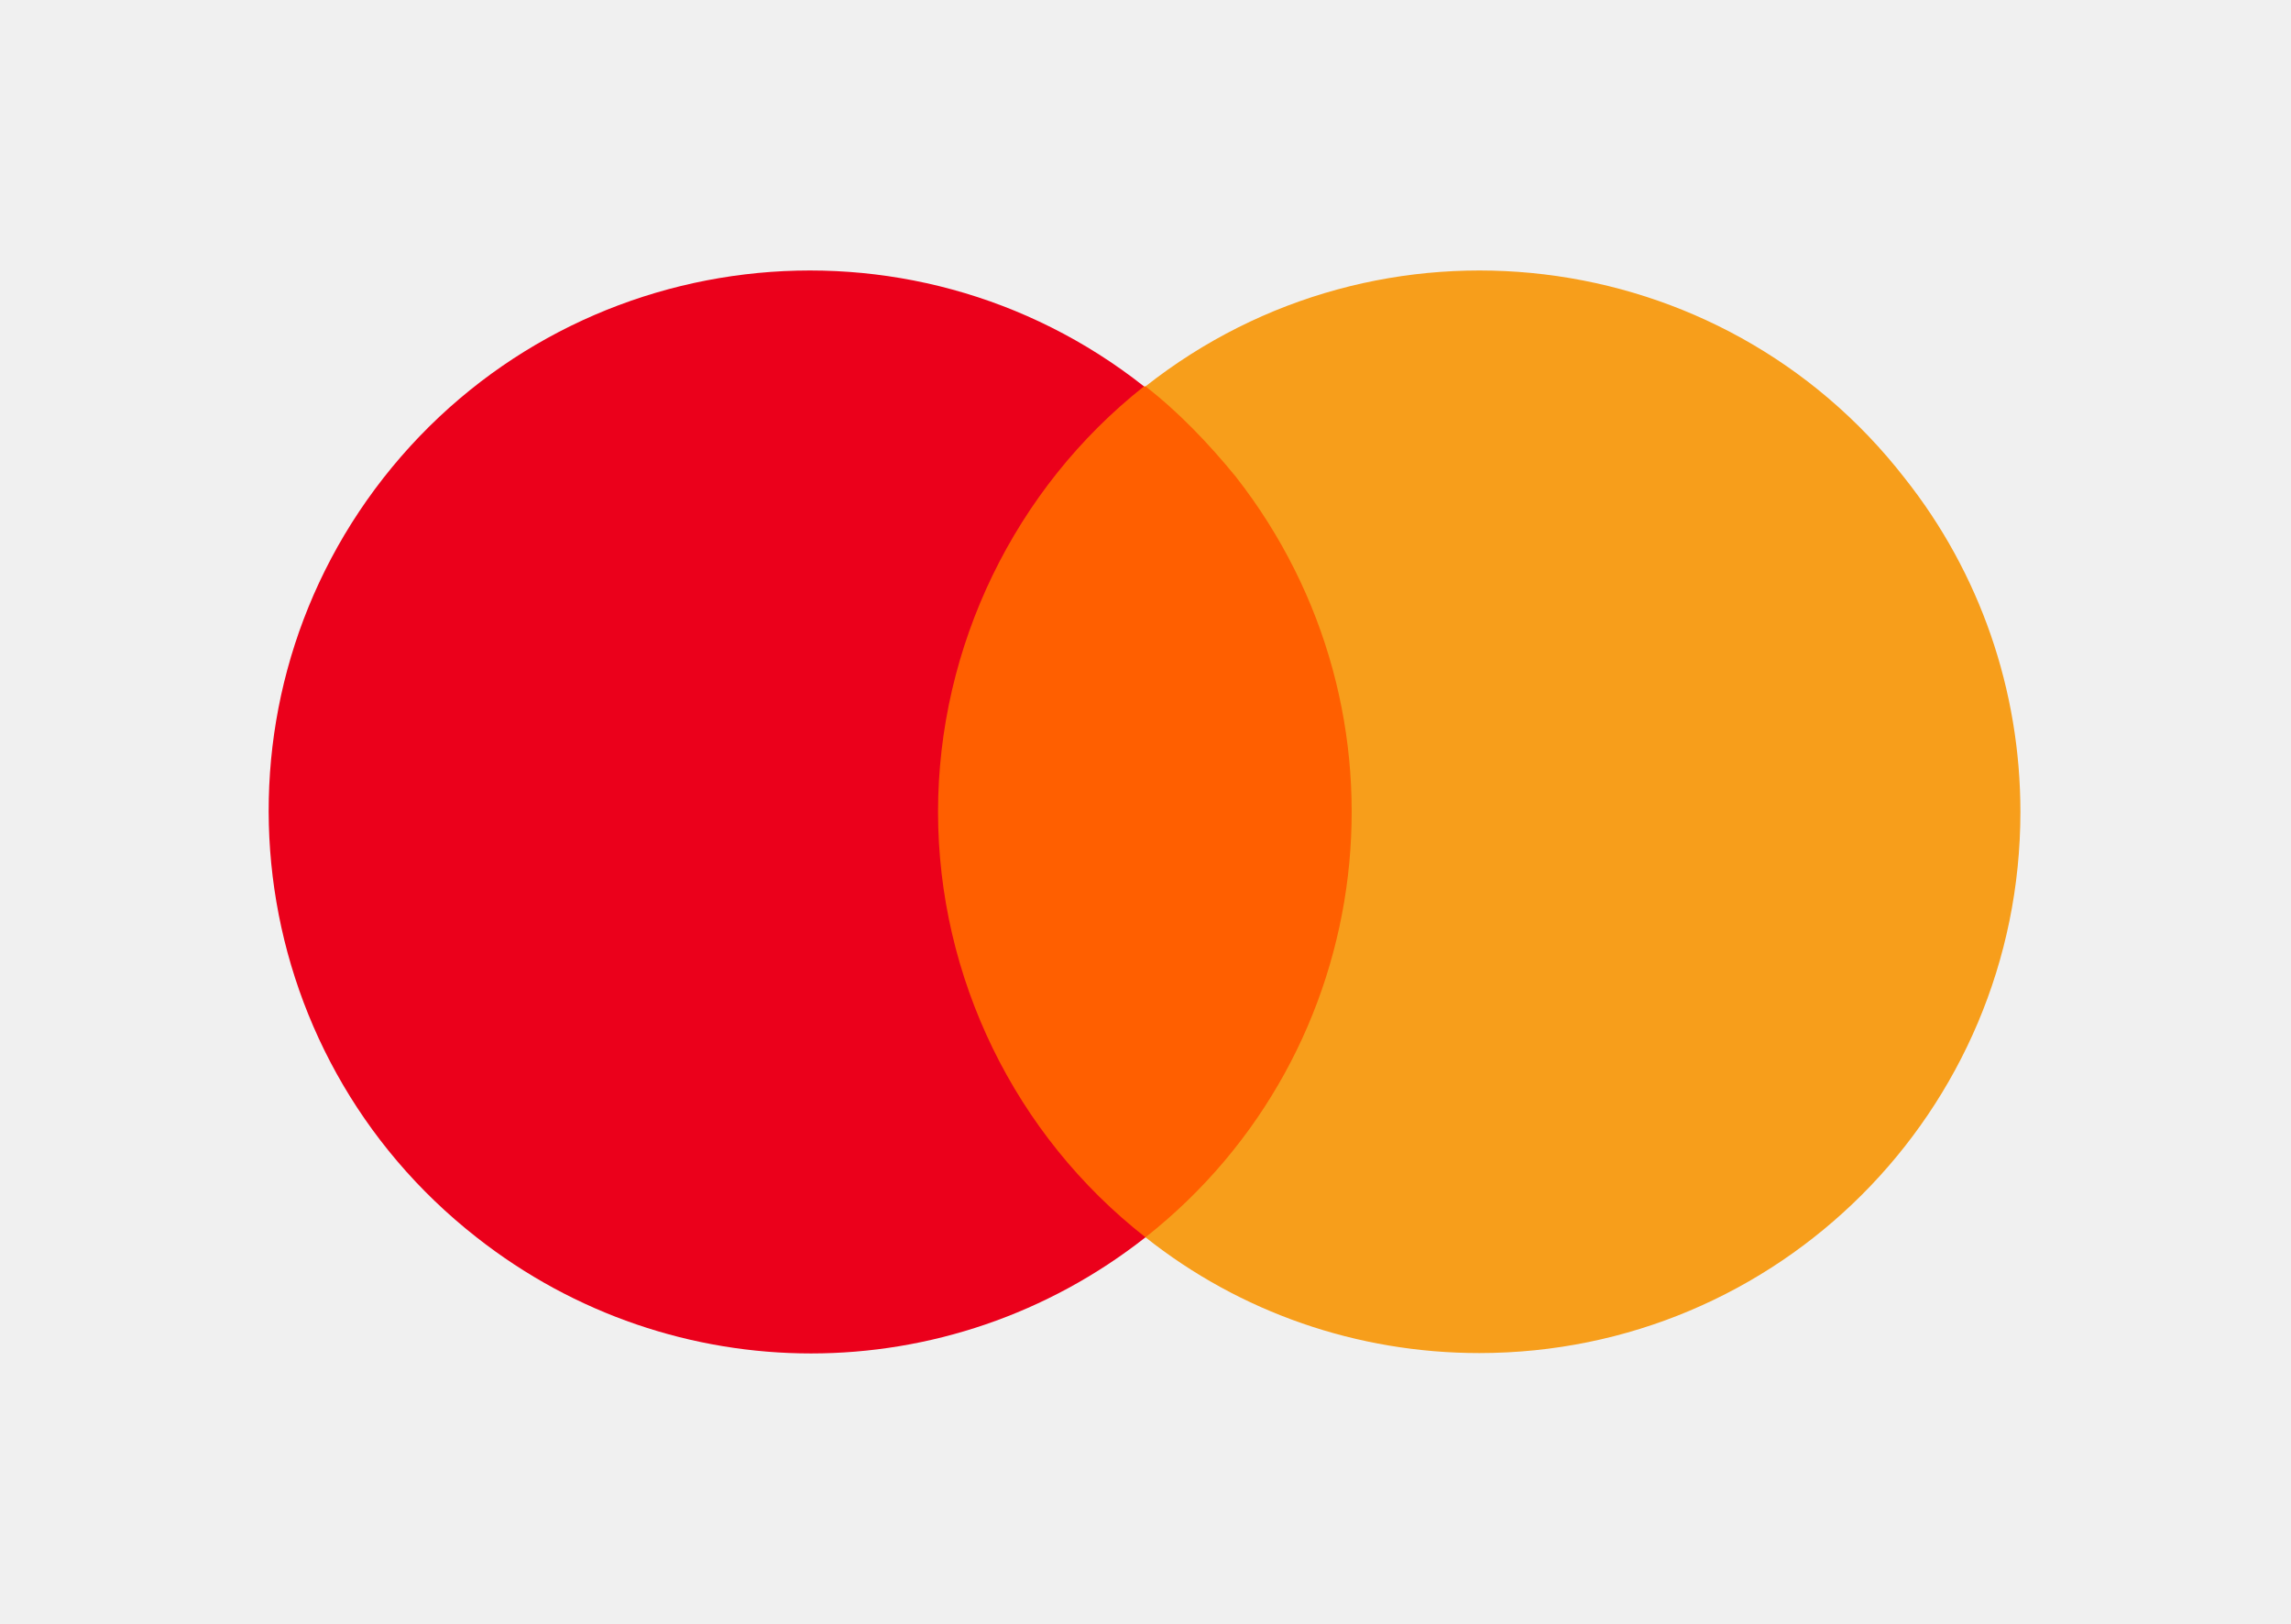
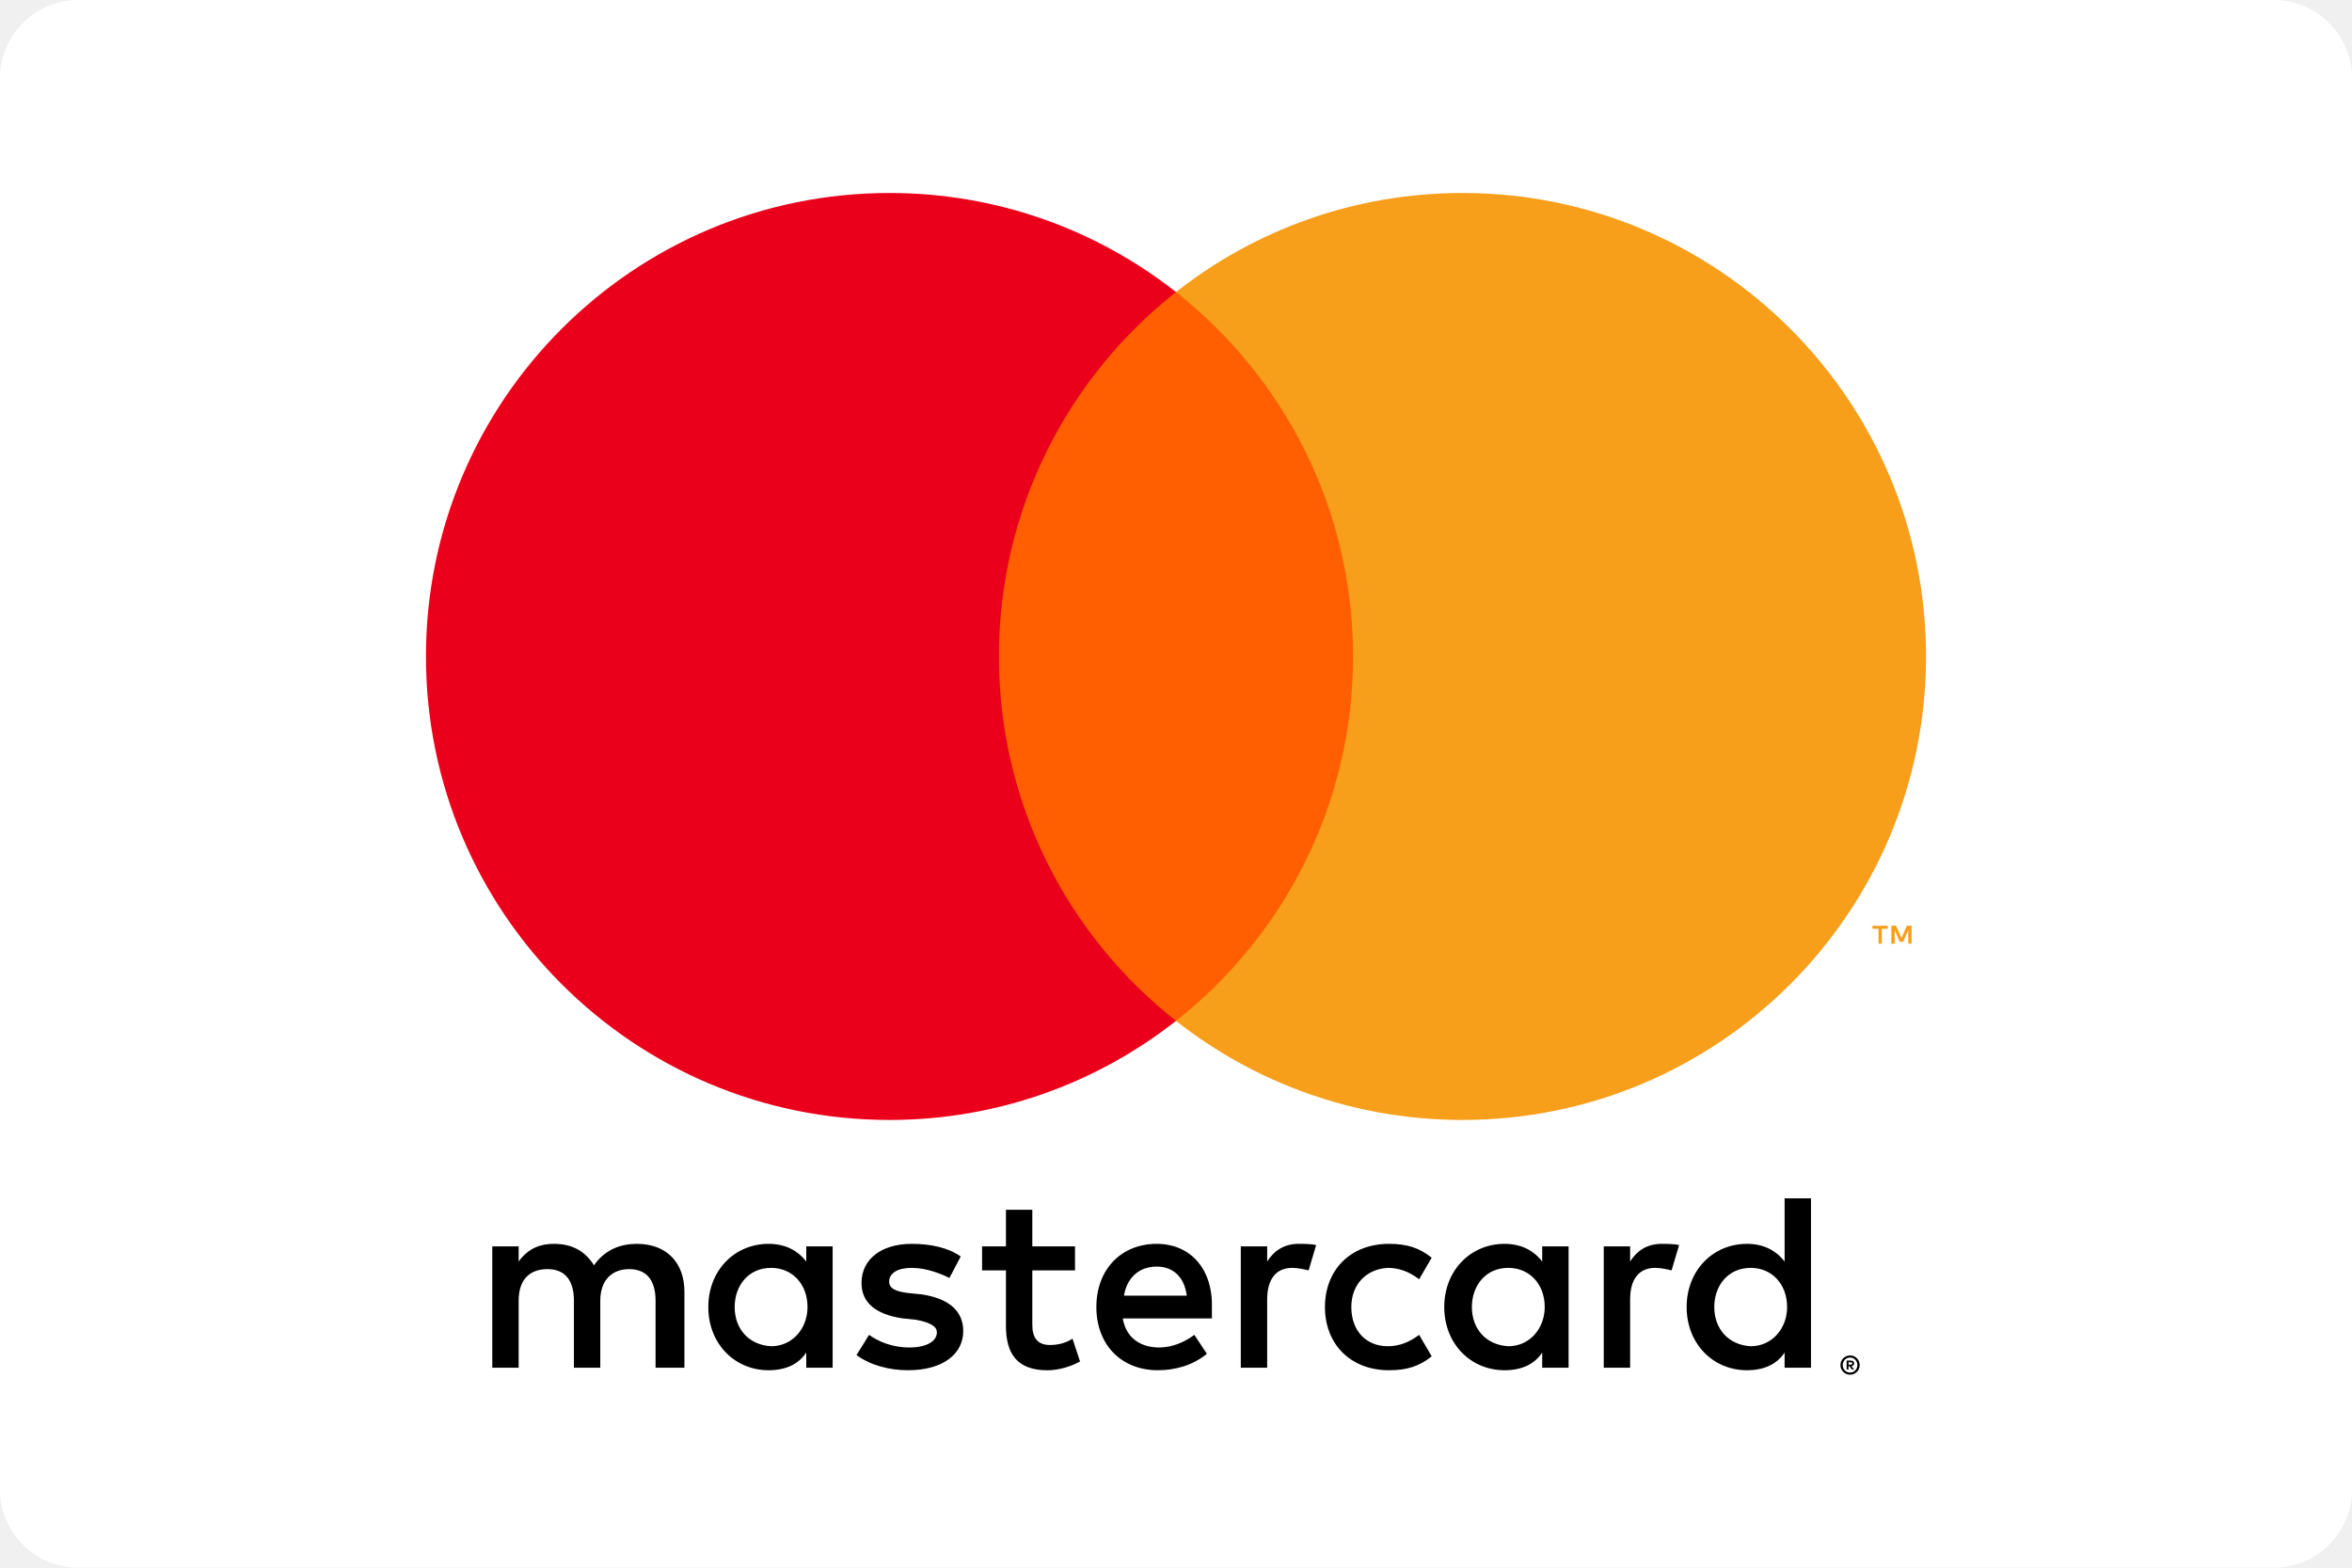
- <svg xmlns="http://www.w3.org/2000/svg" version="1.1" id="Layer_1" x="0px" y="0px" viewBox="0 0 152.4 108" style="enable-background:new 0 0 152.4 108;" xml:space="preserve">
-   <style type="text/css">
- 	.st0{fill:none;}
- 	.st1{fill:#FF5F00;}
- 	.st2{fill:#EB001B;}
- 	.st3{fill:#F79E1B;}
- </style>
-   <g>
-     <rect y="0" class="st0" width="152.4" height="108" />
-     <g>
-       <rect x="60.4" y="25.7" class="st1" width="31.5" height="56.6" />
-       <path class="st2" d="M62.4,54c0-11,5.1-21.5,13.7-28.3c-15.6-12.3-38.3-9.6-50.6,6.1C13.3,47.4,16,70,31.7,82.3    c13.1,10.3,31.4,10.3,44.5,0C67.5,75.5,62.4,65,62.4,54z" />
-       <path class="st3" d="M134.4,54c0,19.9-16.1,36-36,36c-8.1,0-15.9-2.7-22.2-7.7c15.6-12.3,18.3-34.9,6-50.6c-1.8-2.2-3.8-4.3-6-6    c15.6-12.3,38.3-9.6,50.5,6.1C131.7,38.1,134.4,45.9,134.4,54z" />
-     </g>
-   </g>
+ <svg xmlns="http://www.w3.org/2000/svg" width="120" height="80" viewBox="0 0 120 80" fill="none">
+   <rect width="120" height="80" rx="4" fill="white" />
+   <path fill-rule="evenodd" clip-rule="evenodd" d="M97.529 48.156V47.238H97.289L97.014 47.87L96.738 47.238H96.498V48.156H96.668V47.464L96.926 48.061H97.101L97.36 47.462V48.156H97.529ZM96.011 48.156V47.395H96.318V47.24H95.536V47.395H95.843V48.156H96.011Z" fill="#F79E1B" />
+   <path fill-rule="evenodd" clip-rule="evenodd" d="M49.652 52.095H70.348V14.904H49.652V52.095Z" fill="#FF5F00" />
+   <path fill-rule="evenodd" clip-rule="evenodd" d="M98.267 33.5C98.267 46.563 87.679 57.152 74.617 57.152C69.1 57.152 64.023 55.262 60 52.096C65.501 47.765 69.034 41.045 69.034 33.5C69.034 25.955 65.501 19.235 60 14.904C64.023 11.738 69.1 9.848 74.617 9.848C87.679 9.848 98.267 20.437 98.267 33.5Z" fill="#F79E1B" />
+   <path fill-rule="evenodd" clip-rule="evenodd" d="M50.966 33.5C50.966 25.955 54.499 19.235 60 14.904C55.977 11.738 50.9 9.848 45.383 9.848C32.321 9.848 21.732 20.437 21.732 33.5C21.732 46.563 32.321 57.152 45.383 57.152C50.9 57.152 55.977 55.262 60 52.096C54.499 47.765 50.966 41.045 50.966 33.5Z" fill="#EB001B" />
+   <path fill-rule="evenodd" clip-rule="evenodd" d="M34.92 69.795V65.925C34.92 64.442 34.023 63.474 32.486 63.474C31.716 63.474 30.884 63.732 30.307 64.57C29.858 63.861 29.218 63.474 28.256 63.474C27.616 63.474 26.975 63.667 26.462 64.377V63.603H25.117V69.795H26.462V66.377C26.462 65.28 27.039 64.764 27.936 64.764C28.833 64.764 29.282 65.344 29.282 66.377V69.795H30.627V66.377C30.627 65.28 31.268 64.764 32.101 64.764C32.998 64.764 33.447 65.344 33.447 66.377V69.795H34.92ZM54.848 63.603H52.669V61.733H51.324V63.603H50.106V64.829H51.324V67.668C51.324 69.087 51.901 69.926 53.438 69.926C54.015 69.926 54.656 69.732 55.104 69.474L54.72 68.313C54.335 68.571 53.887 68.636 53.566 68.636C52.926 68.636 52.669 68.249 52.669 67.603V64.829H54.848V63.603ZM66.254 63.474C65.485 63.474 64.972 63.861 64.652 64.377V63.603H63.306V69.795H64.652V66.312C64.652 65.28 65.1 64.7 65.933 64.7C66.189 64.7 66.51 64.764 66.766 64.829L67.151 63.538C66.894 63.474 66.51 63.474 66.254 63.474ZM49.017 64.119C48.376 63.667 47.479 63.474 46.518 63.474C44.98 63.474 43.955 64.248 43.955 65.474C43.955 66.506 44.724 67.086 46.07 67.28L46.71 67.344C47.415 67.473 47.8 67.667 47.8 67.989C47.8 68.441 47.287 68.763 46.39 68.763C45.493 68.763 44.788 68.441 44.34 68.118L43.699 69.15C44.404 69.666 45.365 69.924 46.326 69.924C48.12 69.924 49.145 69.086 49.145 67.925C49.145 66.828 48.312 66.248 47.031 66.054L46.39 65.99C45.813 65.925 45.365 65.796 45.365 65.409C45.365 64.957 45.813 64.7 46.518 64.7C47.287 64.7 48.056 65.022 48.44 65.216L49.017 64.119ZM84.772 63.474C84.003 63.474 83.49 63.861 83.17 64.377V63.603H81.824V69.795H83.17V66.312C83.17 65.28 83.618 64.7 84.451 64.7C84.707 64.7 85.028 64.764 85.284 64.829L85.669 63.538C85.412 63.474 85.028 63.474 84.772 63.474ZM67.599 66.699C67.599 68.57 68.881 69.924 70.867 69.924C71.764 69.924 72.405 69.731 73.046 69.215L72.405 68.118C71.892 68.505 71.38 68.699 70.803 68.699C69.714 68.699 68.945 67.925 68.945 66.699C68.945 65.538 69.714 64.764 70.803 64.7C71.38 64.7 71.892 64.893 72.405 65.28L73.046 64.183C72.405 63.667 71.764 63.474 70.867 63.474C68.881 63.474 67.599 64.829 67.599 66.699ZM80.03 63.603H78.684V64.377C78.236 63.797 77.595 63.474 76.762 63.474C75.032 63.474 73.686 64.829 73.686 66.699C73.686 68.57 75.032 69.924 76.762 69.924C77.659 69.924 78.3 69.602 78.684 69.021V69.795H80.03V63.603ZM75.096 66.699C75.096 65.603 75.801 64.7 76.954 64.7C78.044 64.7 78.812 65.538 78.812 66.699C78.812 67.796 78.044 68.699 76.954 68.699C75.801 68.634 75.096 67.796 75.096 66.699ZM59.013 63.474C57.219 63.474 55.937 64.764 55.937 66.699C55.937 68.634 57.219 69.924 59.077 69.924C59.974 69.924 60.871 69.666 61.576 69.086L60.935 68.118C60.423 68.505 59.782 68.763 59.141 68.763C58.308 68.763 57.475 68.376 57.283 67.28H61.832V66.764C61.896 64.764 60.743 63.474 59.013 63.474ZM59.013 64.635C59.846 64.635 60.423 65.151 60.551 66.119H57.347C57.475 65.28 58.052 64.635 59.013 64.635ZM92.397 61.152H91.051V64.377C90.603 63.797 89.962 63.474 89.129 63.474C87.399 63.474 86.053 64.829 86.053 66.699C86.053 68.57 87.399 69.924 89.129 69.924C90.026 69.924 90.667 69.602 91.051 69.021V69.795H92.397V61.152ZM87.463 66.699C87.463 65.603 88.168 64.7 89.321 64.7C90.41 64.7 91.179 65.538 91.179 66.699C91.179 67.796 90.41 68.699 89.321 68.699C88.168 68.634 87.463 67.796 87.463 66.699ZM42.481 63.603H41.136V64.377C40.687 63.797 40.046 63.474 39.213 63.474C37.483 63.474 36.138 64.829 36.138 66.699C36.138 68.57 37.483 69.924 39.213 69.924C40.111 69.924 40.751 69.602 41.136 69.021V69.795H42.481V63.603ZM37.483 66.699C37.483 65.603 38.188 64.7 39.342 64.7C40.431 64.7 41.2 65.538 41.2 66.699C41.2 67.796 40.431 68.699 39.342 68.699C38.188 68.634 37.483 67.796 37.483 66.699Z" fill="black" />
+   <path fill-rule="evenodd" clip-rule="evenodd" d="M94.31 69.516V69.637H94.42C94.445 69.637 94.465 69.632 94.481 69.622C94.495 69.612 94.503 69.597 94.503 69.576C94.503 69.556 94.495 69.541 94.481 69.531C94.465 69.521 94.445 69.516 94.42 69.516H94.31ZM94.421 69.43C94.479 69.43 94.523 69.443 94.554 69.469C94.585 69.495 94.601 69.531 94.601 69.576C94.601 69.613 94.588 69.645 94.564 69.669C94.539 69.694 94.504 69.709 94.458 69.714L94.604 69.886H94.49L94.354 69.716H94.31V69.886H94.215V69.43H94.421ZM94.393 70.043C94.445 70.043 94.493 70.034 94.538 70.013C94.584 69.993 94.623 69.966 94.656 69.932C94.69 69.897 94.717 69.856 94.736 69.809C94.755 69.763 94.765 69.713 94.765 69.66C94.765 69.607 94.755 69.558 94.736 69.511C94.717 69.464 94.69 69.424 94.656 69.389C94.623 69.355 94.584 69.328 94.538 69.308C94.493 69.288 94.445 69.278 94.393 69.278C94.34 69.278 94.291 69.288 94.245 69.308C94.199 69.328 94.159 69.355 94.125 69.389C94.091 69.424 94.065 69.464 94.046 69.511C94.026 69.558 94.017 69.607 94.017 69.66C94.017 69.713 94.026 69.763 94.046 69.809C94.065 69.856 94.091 69.897 94.125 69.932C94.159 69.966 94.199 69.993 94.245 70.013C94.291 70.034 94.34 70.043 94.393 70.043ZM94.393 69.168C94.461 69.168 94.524 69.181 94.584 69.207C94.643 69.233 94.695 69.268 94.74 69.313C94.784 69.357 94.819 69.409 94.845 69.469C94.87 69.529 94.883 69.593 94.883 69.66C94.883 69.728 94.87 69.791 94.845 69.851C94.819 69.91 94.784 69.962 94.74 70.007C94.695 70.051 94.643 70.086 94.584 70.113C94.524 70.138 94.461 70.152 94.393 70.152C94.324 70.152 94.259 70.138 94.199 70.113C94.139 70.086 94.087 70.051 94.043 70.007C93.998 69.962 93.963 69.91 93.938 69.851C93.912 69.791 93.9 69.728 93.9 69.66C93.9 69.593 93.912 69.529 93.938 69.469C93.963 69.409 93.998 69.357 94.043 69.313C94.087 69.268 94.139 69.233 94.199 69.207C94.259 69.181 94.324 69.168 94.393 69.168Z" fill="black" />
</svg>
